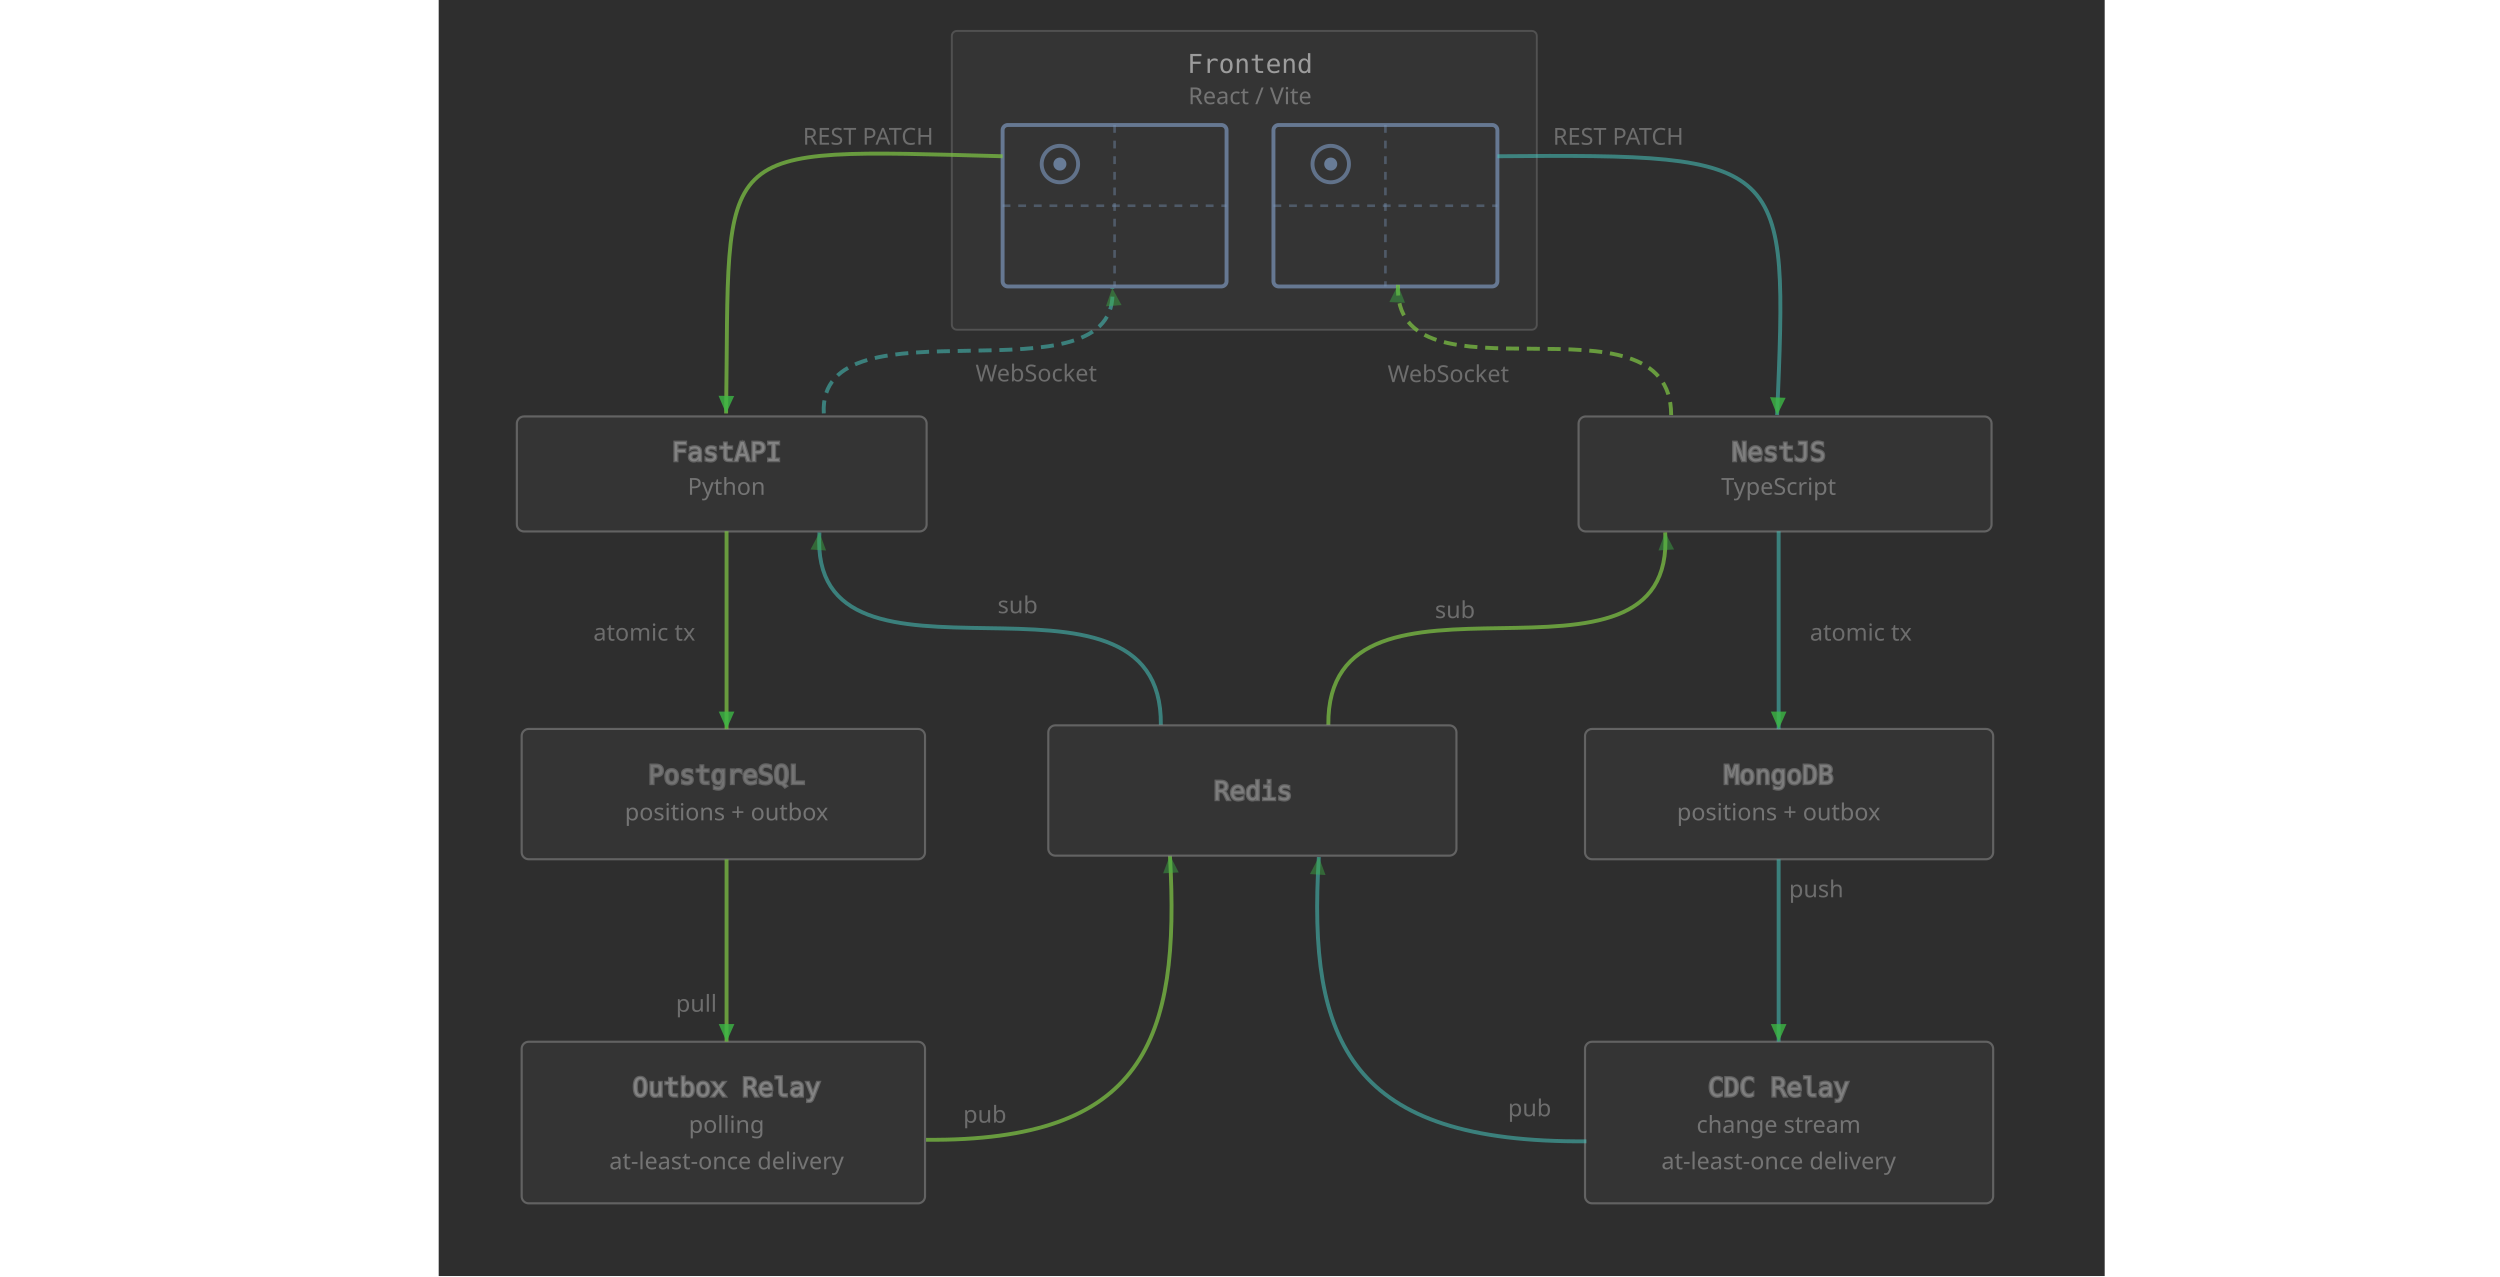
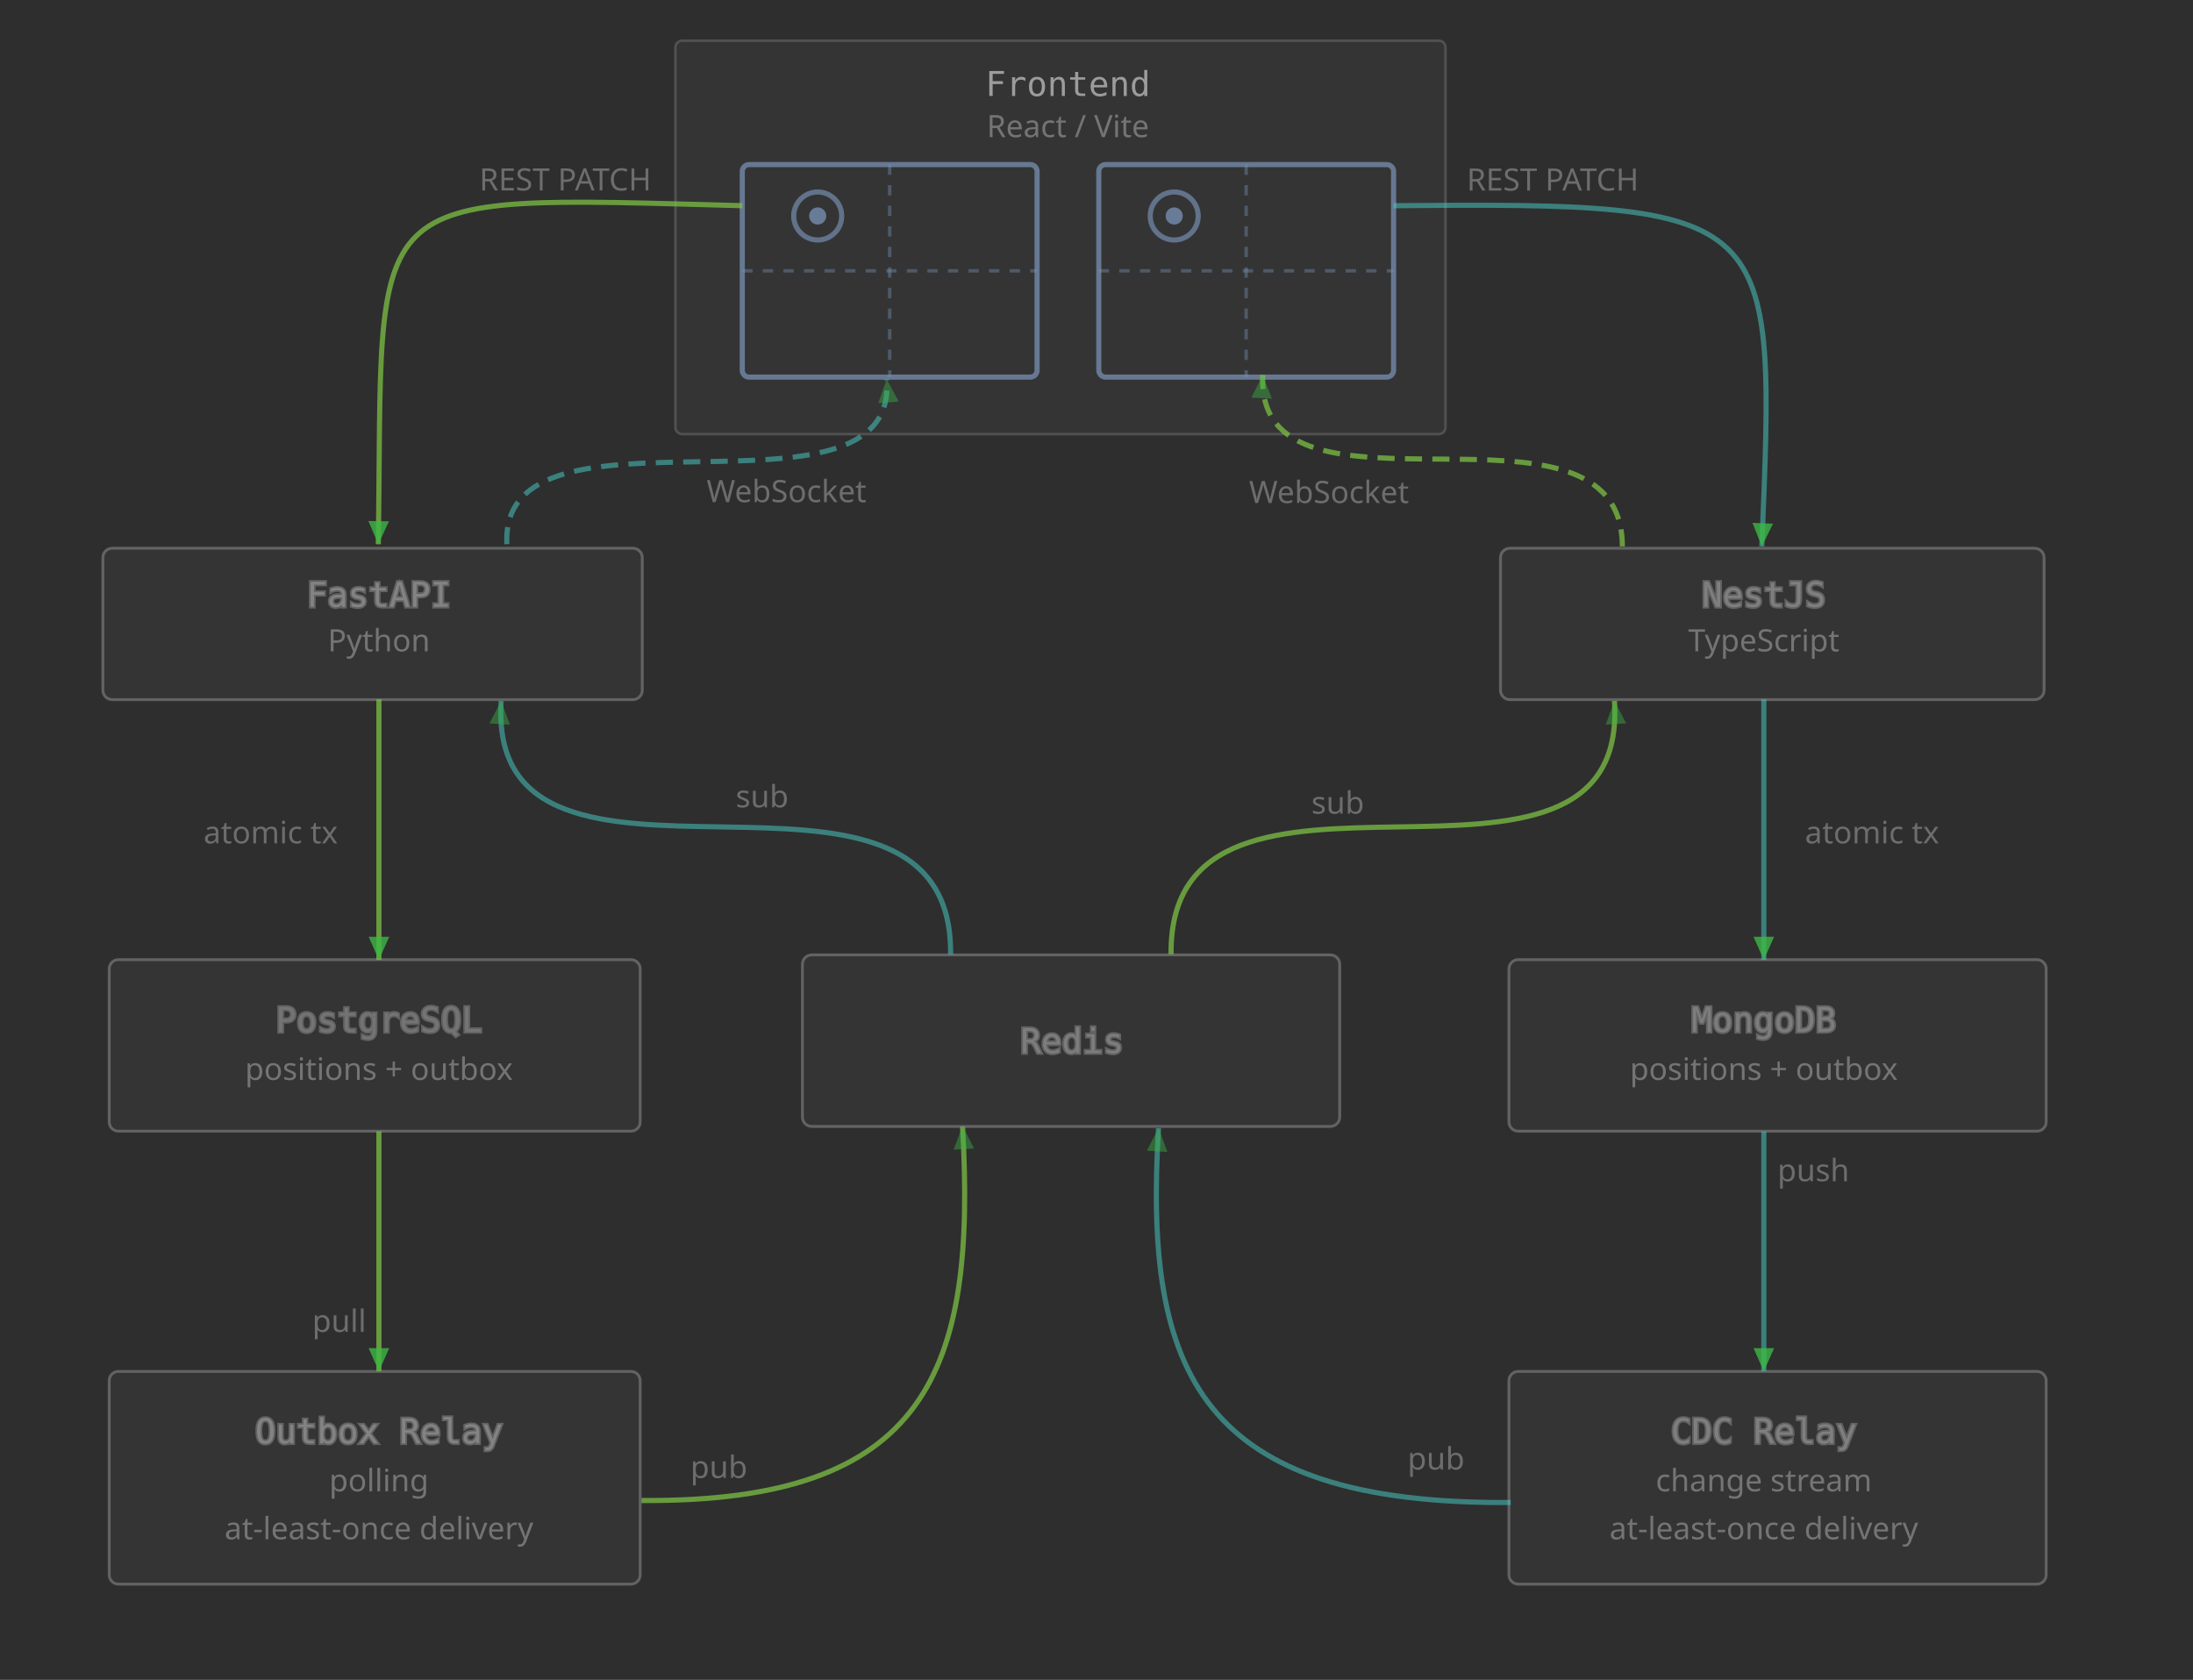
- <svg xmlns="http://www.w3.org/2000/svg" viewBox="0 0 960 490" role="img" aria-label="System architecture: Frontend, FastAPI, NestJS, PostgreSQL, Redis, MongoDB, relay nodes" version="1.1" id="svg35">
+ <svg xmlns="http://www.w3.org/2000/svg" viewBox="0 0 639.743 490" role="img" aria-label="System architecture: Frontend, FastAPI, NestJS, PostgreSQL, Redis, MongoDB, relay nodes" version="1.1" id="svg35" width="639.743" height="490">
  <style id="style1">
    /* ── Palette ─────────────────────────────────────────────────────── */
    .bg   { fill: #2e2e2e }
    .node { fill: #343434 }
    .dim  { fill: #747474 }
    @media (prefers-color-scheme: light) {
      .bg   { fill: #f0f0f0 }
      .node { fill: #f8f8f8 }
      .dim  { fill: #888888 }
    }

    /* ── Node borders by technology ──────────────────────────────────── */
    .b-fe { stroke: #6c6c6c; stroke-opacity: .55 }
    .b-ts { stroke: #3178c6; stroke-opacity: .6 }
    .b-py { stroke: #3d9bd4; stroke-opacity: .6 }
    .b-mg { stroke: #4db33d; stroke-opacity: .6 }
    .b-pg { stroke: #336791; stroke-opacity: .6 }
    .b-rd { stroke: #c82828; stroke-opacity: .6 }

    /* ── Screen widgets ──────────────────────────────────────────────── */
    .b-screen    { stroke: #7a94b8; stroke-opacity: .72; stroke-width: 1.5 }
    .grid-line   { stroke: #7a94b8; stroke-opacity: .4; stroke-dasharray: 3 3; stroke-width: 1; fill: none }
    .marker-ring { fill: none; stroke: #7a94b8; stroke-opacity: .65; stroke-width: 1.5 }
    .marker-dot  { fill: #7a94b8; fill-opacity: .75 }

    /* ── Typography ──────────────────────────────────────────────────── */
    .mono  { font-family: ui-monospace, Consolas, monospace; font-size: 10px; font-weight: 500 }
    .small { font-family: system-ui, sans-serif; font-size: 9px }

    /* ── Brand text colours ──────────────────────────────────────────── */
    .c-fe { fill: #9c9c9c }
    .c-ts { fill: #3178c6 }
    .c-py { fill: #3d9bd4 }
    .c-mg { fill: #4db33d }
    .c-pg { fill: #336791 }
    .c-rd { fill: #c82828 }

    /* ── Edges ───────────────────────────────────────────────────────── */
    .e       { stroke: #3db845; stroke-opacity: .7; stroke-width: 1.5; fill: none }
    .e-dash  { stroke-dasharray: 5 3; stroke-opacity: .42 }
    .e-label { font-family: system-ui, sans-serif; font-size: 9px; fill: #747474; fill-opacity: .9 }
  </style>
  <defs id="defs2">
    <marker id="ah" viewBox="0 0 10 10" refX="9" refY="5" markerWidth="5" markerHeight="5" orient="auto">
-       <path d="M0,1 L9,5 L0,9 Z" fill="#3db845" fill-opacity=".8" id="path1" />
+       <path d="M 0,1 9,5 0,9 Z" fill="#3db845" fill-opacity="0.8" id="path1" />
    </marker>
    <marker id="ah-d" viewBox="0 0 10 10" refX="9" refY="5" markerWidth="5" markerHeight="5" orient="auto">
-       <path d="M0,1 L9,5 L0,9 Z" fill="#3db845" fill-opacity=".42" id="path2" />
+       <path d="M 0,1 9,5 0,9 Z" fill="#3db845" fill-opacity="0.42" id="path2" />
    </marker>
  </defs>
-   <rect class="bg" width="639.743" height="490" id="rect2" x="168.459" y="0" style="stroke-width:0.816" />
-   <rect x="365.495" y="11.867" width="224.647" height="114.756" rx="1.953" class="node b-fe" id="rect3" style="stroke-width:0.734" />
-   <text x="480" y="28" text-anchor="middle" class="mono c-fe" id="text3">Frontend</text>
-   <text x="480" y="40" text-anchor="middle" class="small dim" id="text4">React / Vite</text>
-   <rect x="385" y="48" width="86" height="62" rx="2" class="node b-screen" id="rect4" />
-   <line x1="428" y1="48" x2="428" y2="110" class="grid-line" id="line4" />
-   <line x1="385" y1="79" x2="471" y2="79" class="grid-line" id="line5" />
-   <circle cx="407" cy="63" r="7" class="marker-ring" id="circle5" />
-   <circle cx="407" cy="63" r="2.5" class="marker-dot" id="circle6" />
-   <rect x="489" y="48" width="86" height="62" rx="2" class="node b-screen" id="rect6" />
-   <line x1="532" y1="48" x2="532" y2="110" class="grid-line" id="line6" />
-   <line x1="489" y1="79" x2="575" y2="79" class="grid-line" id="line7" />
-   <circle cx="511" cy="63" r="7" class="marker-ring" id="circle7" />
-   <circle cx="511" cy="63" r="2.5" class="marker-dot" id="circle8" />
-   <rect x="198.47" y="159.914" width="157.358" height="44.171" rx="2.737" class="node b-py" id="rect8" style="stroke-width:0.829;stroke:#848484;stroke-opacity:0.6" />
-   <text x="279" y="177" text-anchor="middle" class="mono c-py" id="text8" style="stroke:#818181;stroke-opacity:0.6">
-     <tspan id="tspan49" x="279" y="177" style="fill:#888888;fill-opacity:1">FastAPI</tspan>
+   <rect class="bg" width="639.743" height="490" id="rect2" x="0" y="0" style="stroke-width:0.816" />
+   <rect x="197.036" y="11.867" width="224.647" height="114.756" rx="1.953" class="node b-fe" id="rect3" style="stroke-width:0.734" />
+   <text x="311.541" y="28" text-anchor="middle" class="mono c-fe" id="text3">Frontend</text>
+   <text x="311.541" y="40" text-anchor="middle" class="small dim" id="text4">React / Vite</text>
+   <rect x="216.541" y="48" width="86" height="62" rx="2" class="node b-screen" id="rect4" />
+   <line x1="259.541" y1="48" x2="259.541" y2="110" class="grid-line" id="line4" />
+   <line x1="216.541" y1="79" x2="302.541" y2="79" class="grid-line" id="line5" />
+   <circle cx="238.541" cy="63" r="7" class="marker-ring" id="circle5" />
+   <circle cx="238.541" cy="63" r="2.5" class="marker-dot" id="circle6" />
+   <rect x="320.541" y="48" width="86" height="62" rx="2" class="node b-screen" id="rect6" />
+   <line x1="363.541" y1="48" x2="363.541" y2="110" class="grid-line" id="line6" />
+   <line x1="320.541" y1="79" x2="406.541" y2="79" class="grid-line" id="line7" />
+   <circle cx="342.541" cy="63" r="7" class="marker-ring" id="circle7" />
+   <circle cx="342.541" cy="63" r="2.5" class="marker-dot" id="circle8" />
+   <rect x="30.011" y="159.914" width="157.358" height="44.171" rx="2.737" class="node b-py" id="rect8" style="stroke:#848484;stroke-width:0.829;stroke-opacity:0.6" />
+   <text x="110.541" y="177" text-anchor="middle" class="mono c-py" id="text8" style="stroke:#818181;stroke-opacity:0.6">
+     <tspan id="tspan49" x="110.541" y="177" style="fill:#888888;fill-opacity:1">FastAPI</tspan>
  </text>
-   <text x="279" y="190" text-anchor="middle" class="small dim" id="text9">Python</text>
-   <rect x="606.174" y="159.916" width="158.588" height="44.168" rx="2.758" class="node b-ts" id="rect9" style="stroke-width:0.832;stroke:#848484;stroke-opacity:0.6" />
-   <text x="683" y="177" text-anchor="middle" class="mono c-ts" id="text10" style="stroke:#818181;stroke-opacity:0.6">
+   <text x="110.541" y="190" text-anchor="middle" class="small dim" id="text9">Python</text>
+   <rect x="437.715" y="159.916" width="158.588" height="44.168" rx="2.758" class="node b-ts" id="rect9" style="stroke:#848484;stroke-width:0.832;stroke-opacity:0.6" />
+   <text x="514.541" y="177" text-anchor="middle" class="mono c-ts" id="text10" style="stroke:#818181;stroke-opacity:0.6">
    <tspan style="fill:#7c7c7c;fill-opacity:1" id="tspan40">NestJS</tspan>
  </text>
-   <text x="683" y="190" text-anchor="middle" class="small dim" id="text11">TypeScript</text>
-   <rect x="200.317" y="279.911" width="154.897" height="50.049" rx="2.694" class="node b-pg" id="rect11" style="stroke-width:0.821;stroke:#848484;stroke-opacity:0.6" />
-   <text x="279" y="301" text-anchor="middle" class="mono c-pg" id="text12" style="stroke:#818181;stroke-opacity:0.6">
+   <text x="514.541" y="190" text-anchor="middle" class="small dim" id="text11">TypeScript</text>
+   <rect x="31.858" y="279.911" width="154.897" height="50.049" rx="2.694" class="node b-pg" id="rect11" style="stroke:#848484;stroke-width:0.821;stroke-opacity:0.6" />
+   <text x="110.541" y="301" text-anchor="middle" class="mono c-pg" id="text12" style="stroke:#818181;stroke-opacity:0.6">
    <tspan style="fill:#626262;fill-opacity:1" id="tspan43">PostgreSQL</tspan>
  </text>
-   <text x="279" y="315" text-anchor="middle" class="small dim" id="text13">positions + outbox</text>
-   <text x="480" y="315" text-anchor="middle" class="small dim" id="text15" />
-   <rect x="608.639" y="279.913" width="156.743" height="50.048" rx="2.726" class="node b-mg" id="rect15" style="stroke-width:0.826;stroke:#848484;stroke-opacity:0.6" />
-   <text x="683" y="301" text-anchor="middle" class="mono c-mg" id="text16" style="stroke:#818181;stroke-opacity:0.6">
+   <text x="110.541" y="315" text-anchor="middle" class="small dim" id="text13">positions + outbox</text>
+   <text x="311.541" y="315" text-anchor="middle" class="small dim" id="text15" />
+   <rect x="440.18" y="279.913" width="156.743" height="50.048" rx="2.726" class="node b-mg" id="rect15" style="stroke:#848484;stroke-width:0.826;stroke-opacity:0.6" />
+   <text x="514.541" y="301" text-anchor="middle" class="mono c-mg" id="text16" style="stroke:#818181;stroke-opacity:0.6">
    <tspan style="fill:#787878;fill-opacity:1" id="tspan39">MongoDB</tspan>
  </text>
-   <text x="683" y="315" text-anchor="middle" class="small dim" id="text17">positions + outbox</text>
-   <rect x="200.317" y="400.029" width="154.897" height="62.061" rx="2.694" class="node b-py" id="rect17" style="stroke-width:0.821;stroke:#848484;stroke-opacity:0.6" />
-   <text x="279" y="421" text-anchor="middle" class="mono c-py" id="text18" style="stroke:#818181;stroke-opacity:0.6">
+   <text x="514.541" y="315" text-anchor="middle" class="small dim" id="text17">positions + outbox</text>
+   <rect x="31.858" y="400.029" width="154.897" height="62.061" rx="2.694" class="node b-py" id="rect17" style="stroke:#848484;stroke-width:0.821;stroke-opacity:0.6" />
+   <text x="110.541" y="421" text-anchor="middle" class="mono c-py" id="text18" style="stroke:#818181;stroke-opacity:0.6">
    <tspan style="fill:#888888;fill-opacity:1" id="tspan42">Outbox Relay</tspan>
  </text>
-   <text x="279" y="435" text-anchor="middle" class="small dim" id="text19">polling</text>
-   <text x="279" y="449" text-anchor="middle" class="small dim" id="text20">at-least-once delivery</text>
-   <rect x="608.639" y="400.028" width="156.743" height="62.059" rx="2.726" class="node b-ts" id="rect20" style="stroke-width:0.826;stroke:#848484;stroke-opacity:0.6" />
-   <text x="683" y="421" text-anchor="middle" class="mono c-ts" id="text21" style="stroke:#818181;stroke-opacity:0.6">
+   <text x="110.541" y="435" text-anchor="middle" class="small dim" id="text19">polling</text>
+   <text x="110.541" y="449" text-anchor="middle" class="small dim" id="text20">at-least-once delivery</text>
+   <rect x="440.18" y="400.028" width="156.743" height="62.059" rx="2.726" class="node b-ts" id="rect20" style="stroke:#848484;stroke-width:0.826;stroke-opacity:0.6" />
+   <text x="514.541" y="421" text-anchor="middle" class="mono c-ts" id="text21" style="stroke:#818181;stroke-opacity:0.6">
    <tspan style="fill:#7c7c7c;fill-opacity:1" id="tspan44">CDC Relay</tspan>
  </text>
-   <text x="683" y="435" text-anchor="middle" class="small dim" id="text22">change stream</text>
-   <text x="683" y="449" text-anchor="middle" class="small dim" id="text23">at-least-once delivery</text>
-   <path d="M 385,60 C 271.249,56.982 280.357,53.891 278.822,158.766" class="e" marker-end="url(#ah)" id="path23" style="stroke:#7cc144;stroke-opacity:0.741" />
-   <text x="333.382" y="55.555" text-anchor="middle" class="e-label" id="text24">REST PATCH</text>
-   <path d="m 316.335,158.739 c -2.45,-46.247 114.513,-1.865 110.788,-48.094" class="e e-dash" marker-end="url(#ah-d)" id="path24" style="stroke:#48c8c2;stroke-opacity:0.533" />
-   <text x="397.905" y="146.472" text-anchor="middle" class="e-label" id="text25">WebSocket</text>
-   <path d="m 575,60 c 112.456,-0.986 111.463,1.211 107.412,99.383" class="e" marker-end="url(#ah)" id="path25" style="stroke:#48c8c2;stroke-opacity:0.533" />
-   <text x="621.426" y="55.586" text-anchor="middle" class="e-label" id="text26">REST PATCH</text>
-   <path d="m 641.727,159.382 c 0,-49.998 -107.176,-1.25 -104.893,-49.996" class="e e-dash" marker-end="url(#ah-d)" id="path26" style="stroke:#7cc144;stroke-opacity:0.741" />
-   <text x="556.149" y="146.728" text-anchor="middle" class="e-label" id="text27">WebSocket</text>
-   <line x1="279" y1="204" x2="279" y2="280" class="e" marker-end="url(#ah)" id="line27" style="stroke:#7cc144;stroke-opacity:0.741" />
-   <text x="267" y="246" text-anchor="end" class="e-label" id="text28">atomic tx</text>
-   <line x1="683" y1="204" x2="683" y2="280" class="e" marker-end="url(#ah)" id="line28" style="stroke:#48c8c2;stroke-opacity:0.533" />
-   <text x="695" y="246" text-anchor="start" class="e-label" id="text29">atomic tx</text>
-   <line x1="279" y1="330" x2="279" y2="400" class="e" marker-end="url(#ah)" id="line29" style="stroke:#7cc144;stroke-opacity:0.741" />
-   <text x="275.29" y="388.508" text-anchor="end" class="e-label" id="text30">pull</text>
-   <line x1="683" y1="330" x2="683" y2="400" class="e" marker-end="url(#ah)" id="line30" style="stroke:#48c8c2;stroke-opacity:0.533" />
-   <text x="686.978" y="344.552" text-anchor="start" class="e-label" id="text31">push</text>
-   <text x="378.175" y="431.111" text-anchor="middle" class="e-label" id="text32">pub</text>
-   <text x="587.379" y="428.643" text-anchor="middle" class="e-label" id="text33">pub</text>
-   <text x="390.792" y="235.49" text-anchor="middle" class="e-label" id="text34">sub</text>
-   <text x="558.718" y="237.341" text-anchor="middle" class="e-label" id="text35">sub</text>
-   <path d="m 510.08,278.447 c -0.815,-72.157 133.885,-2.482 129.351,-74.005" class="e e-dash" marker-end="url(#ah-d)" id="path35" style="stroke-dasharray:none;stroke:#7cc144;stroke-opacity:0.741" />
-   <path d="M 445.769,278.421 C 446.595,206.315 310.068,275.941 314.663,204.468" class="e e-dash" marker-end="url(#ah-d)" id="path36" style="stroke-dasharray:none;stroke:#48c8c2;stroke-opacity:0.533" />
-   <path d="M 609.169,438.27 C 518.64,438.921 502.002,400.615 506.435,329.087" class="e e-dash" marker-end="url(#ah-d)" id="path37" style="stroke-dasharray:none;stroke:#48c8c2;stroke-opacity:0.533" />
-   <path d="m 355.594,437.682 c 83.47,0.652 97.745,-37.674 93.657,-109.241" class="e e-dash" marker-end="url(#ah-d)" id="path38" style="stroke-dasharray:none;stroke:#7cc144;stroke-opacity:0.741" />
-   <rect x="402.539" y="278.53" width="156.743" height="50.048" rx="2.726" class="node b-mg" id="rect44" style="stroke:#848484;stroke-width:0.826;stroke-opacity:0.6" />
-   <text x="481.22" y="307.171" text-anchor="middle" class="mono c-mg" id="text45" style="stroke:#818181;stroke-opacity:0.6">
-     <tspan id="tspan47" x="481.22" y="307.171" style="fill:#787878;fill-opacity:1">Redis</tspan>
+   <text x="514.541" y="435" text-anchor="middle" class="small dim" id="text22">change stream</text>
+   <text x="514.541" y="449" text-anchor="middle" class="small dim" id="text23">at-least-once delivery</text>
+   <path d="M 216.541,60 C 102.79,56.982 111.898,53.891 110.363,158.766" class="e" marker-end="url(#ah)" id="path23" style="stroke:#7cc144;stroke-opacity:0.741" />
+   <text x="164.923" y="55.555" text-anchor="middle" class="e-label" id="text24">REST PATCH</text>
+   <path d="m 147.876,158.739 c -2.45,-46.247 114.513,-1.865 110.788,-48.094" class="e e-dash" marker-end="url(#ah-d)" id="path24" style="stroke:#48c8c2;stroke-opacity:0.533" />
+   <text x="229.446" y="146.472" text-anchor="middle" class="e-label" id="text25">WebSocket</text>
+   <path d="m 406.541,60 c 112.456,-0.986 111.463,1.211 107.412,99.383" class="e" marker-end="url(#ah)" id="path25" style="stroke:#48c8c2;stroke-opacity:0.533" />
+   <text x="452.967" y="55.586" text-anchor="middle" class="e-label" id="text26">REST PATCH</text>
+   <path d="m 473.268,159.382 c 0,-49.998 -107.176,-1.25 -104.893,-49.996" class="e e-dash" marker-end="url(#ah-d)" id="path26" style="stroke:#7cc144;stroke-opacity:0.741" />
+   <text x="387.69" y="146.728" text-anchor="middle" class="e-label" id="text27">WebSocket</text>
+   <line x1="110.541" y1="204" x2="110.541" y2="280" class="e" marker-end="url(#ah)" id="line27" style="stroke:#7cc144;stroke-opacity:0.741" />
+   <text x="98.541" y="246" text-anchor="end" class="e-label" id="text28">atomic tx</text>
+   <line x1="514.541" y1="204" x2="514.541" y2="280" class="e" marker-end="url(#ah)" id="line28" style="stroke:#48c8c2;stroke-opacity:0.533" />
+   <text x="526.541" y="246" text-anchor="start" class="e-label" id="text29">atomic tx</text>
+   <line x1="110.541" y1="330" x2="110.541" y2="400" class="e" marker-end="url(#ah)" id="line29" style="stroke:#7cc144;stroke-opacity:0.741" />
+   <text x="106.831" y="388.508" text-anchor="end" class="e-label" id="text30">pull</text>
+   <line x1="514.541" y1="330" x2="514.541" y2="400" class="e" marker-end="url(#ah)" id="line30" style="stroke:#48c8c2;stroke-opacity:0.533" />
+   <text x="518.519" y="344.552" text-anchor="start" class="e-label" id="text31">push</text>
+   <text x="209.716" y="431.111" text-anchor="middle" class="e-label" id="text32">pub</text>
+   <text x="418.92" y="428.643" text-anchor="middle" class="e-label" id="text33">pub</text>
+   <text x="222.333" y="235.49" text-anchor="middle" class="e-label" id="text34">sub</text>
+   <text x="390.259" y="237.341" text-anchor="middle" class="e-label" id="text35">sub</text>
+   <path d="m 341.621,278.447 c -0.815,-72.157 133.885,-2.482 129.351,-74.005" class="e e-dash" marker-end="url(#ah-d)" id="path35" style="stroke:#7cc144;stroke-dasharray:none;stroke-opacity:0.741" />
+   <path d="m 277.31,278.421 c 0.826,-72.107 -135.701,-2.48 -131.106,-73.953" class="e e-dash" marker-end="url(#ah-d)" id="path36" style="stroke:#48c8c2;stroke-dasharray:none;stroke-opacity:0.533" />
+   <path d="M 440.71,438.27 C 350.182,438.921 333.543,400.615 337.976,329.087" class="e e-dash" marker-end="url(#ah-d)" id="path37" style="stroke:#48c8c2;stroke-dasharray:none;stroke-opacity:0.533" />
+   <path d="m 187.135,437.682 c 83.47,0.652 97.745,-37.674 93.657,-109.241" class="e e-dash" marker-end="url(#ah-d)" id="path38" style="stroke:#7cc144;stroke-dasharray:none;stroke-opacity:0.741" />
+   <rect x="234.08" y="278.53" width="156.743" height="50.048" rx="2.726" class="node b-mg" id="rect44" style="stroke:#848484;stroke-width:0.826;stroke-opacity:0.6" />
+   <text x="312.761" y="307.171" text-anchor="middle" class="mono c-mg" id="text45" style="stroke:#818181;stroke-opacity:0.6">
+     <tspan id="tspan47" x="312.761" y="307.171" style="fill:#787878;fill-opacity:1">Redis</tspan>
  </text>
</svg>
